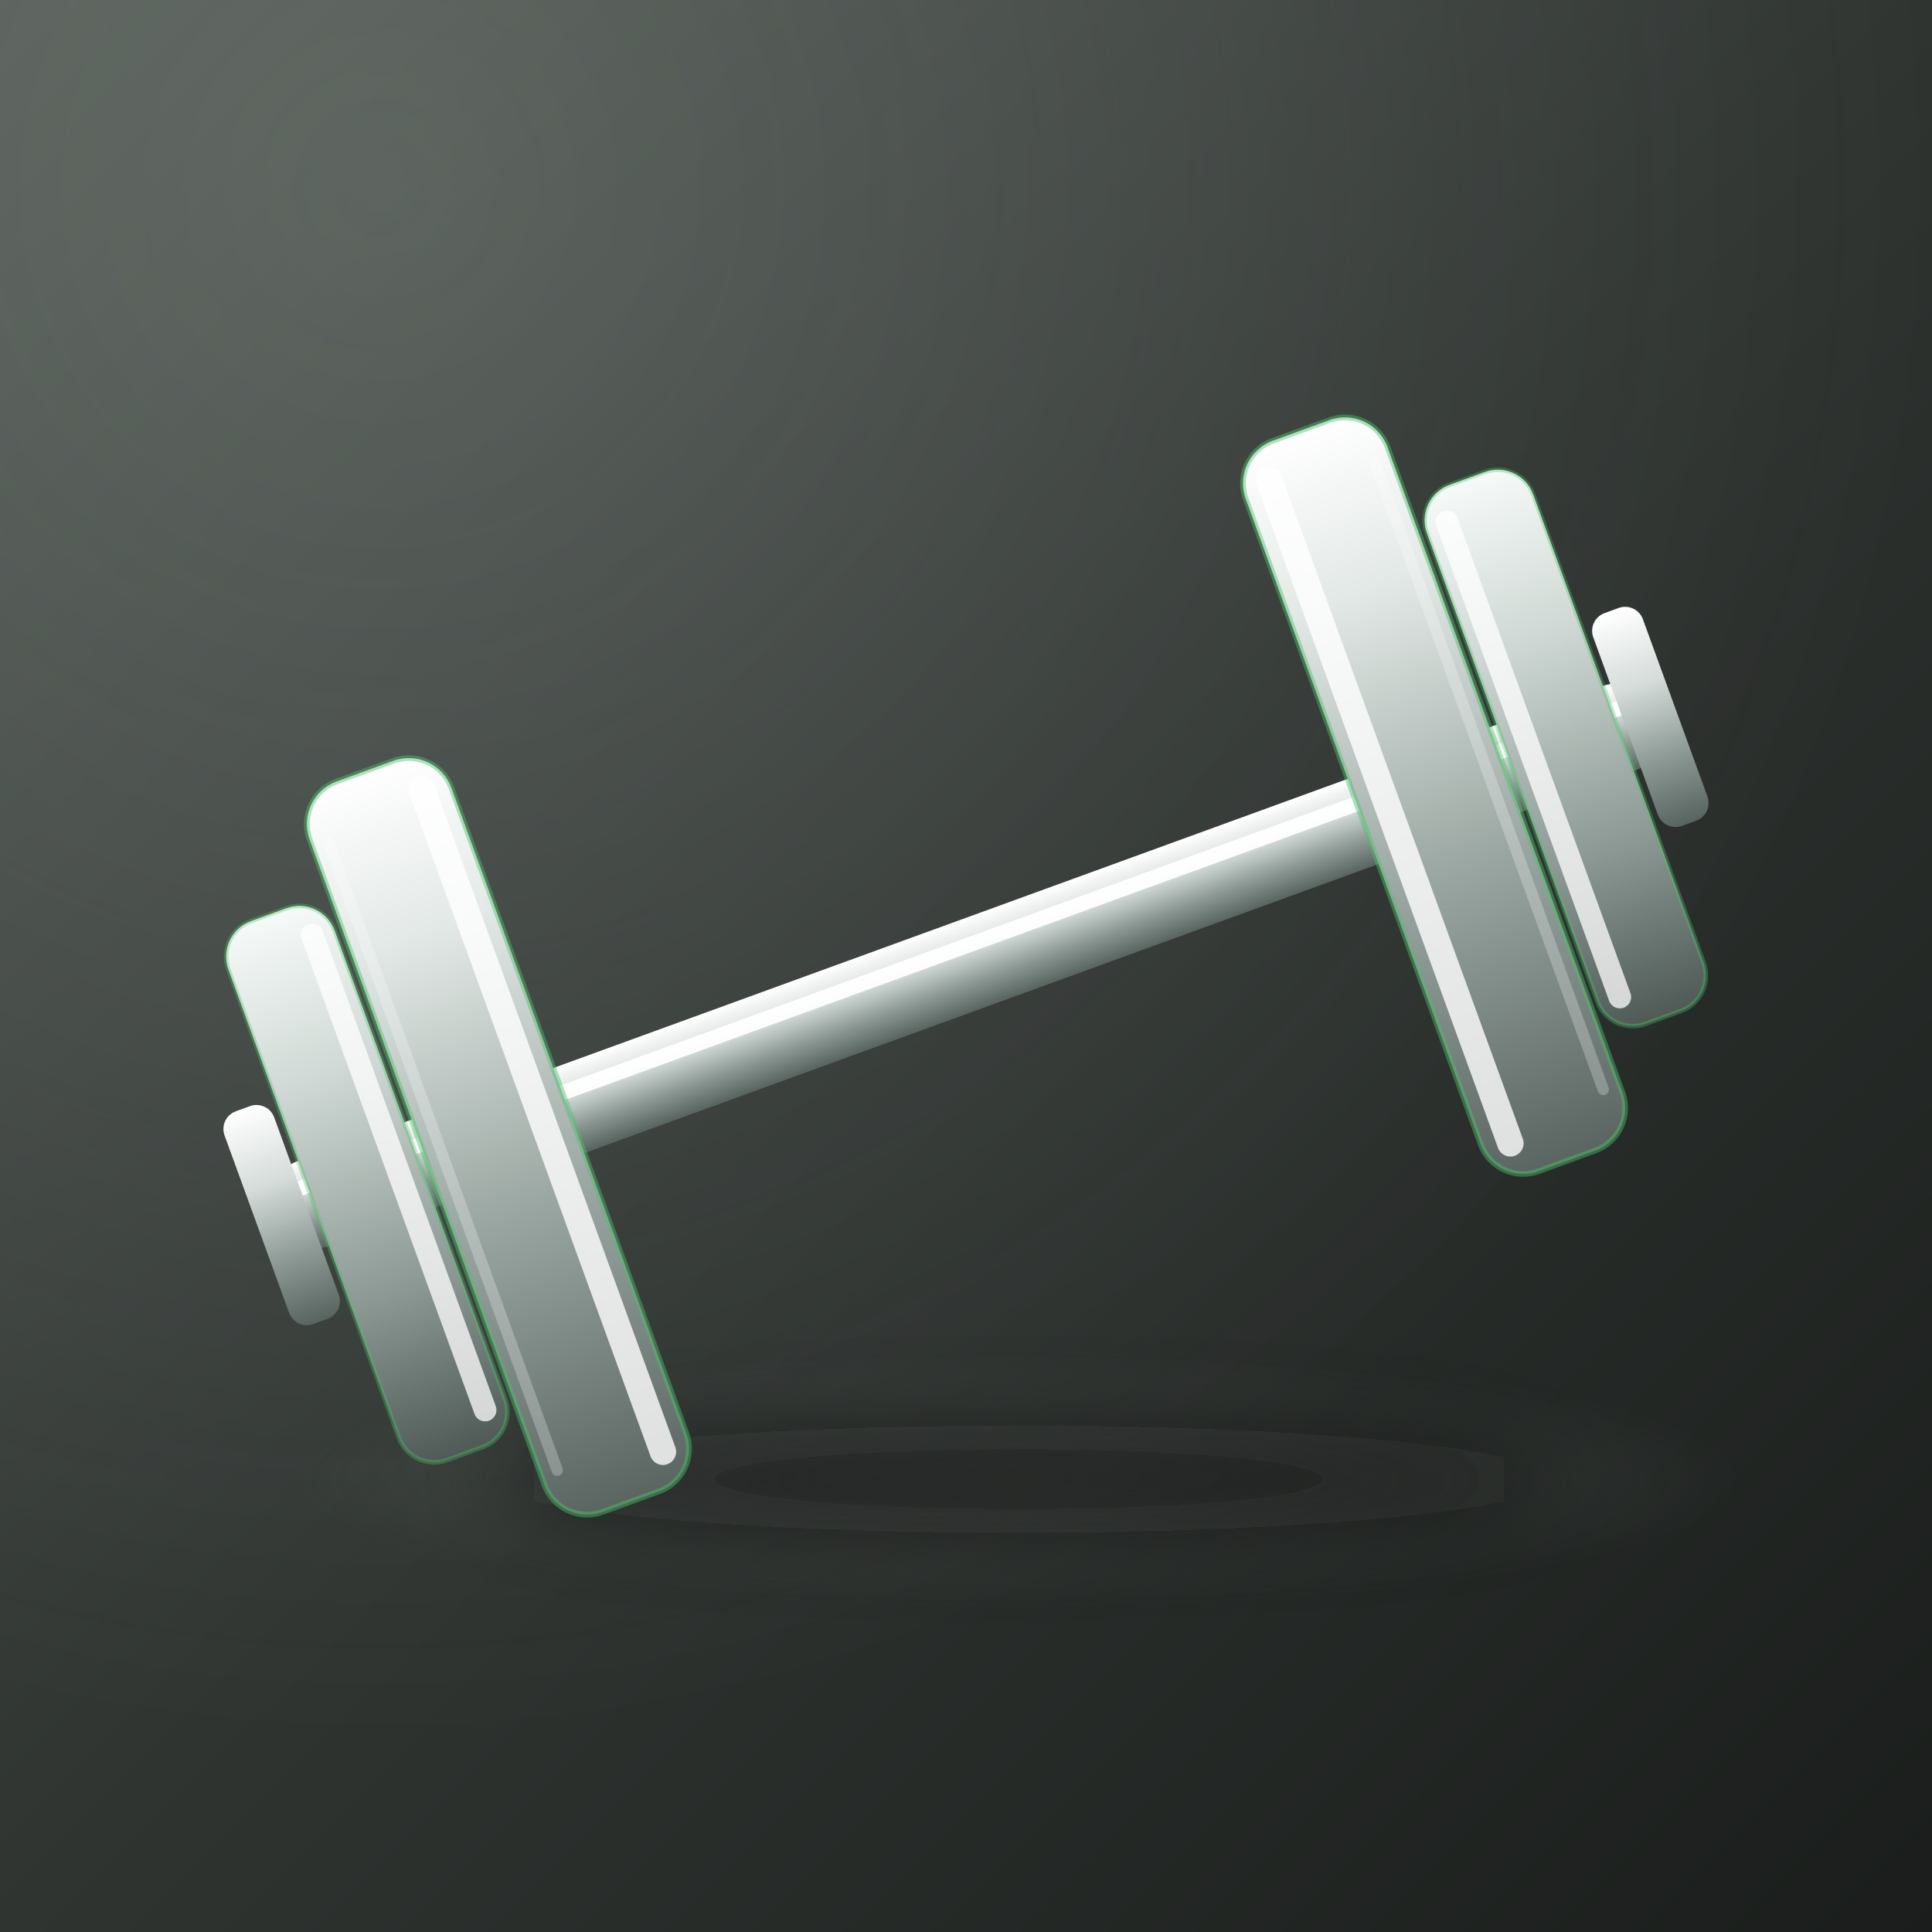
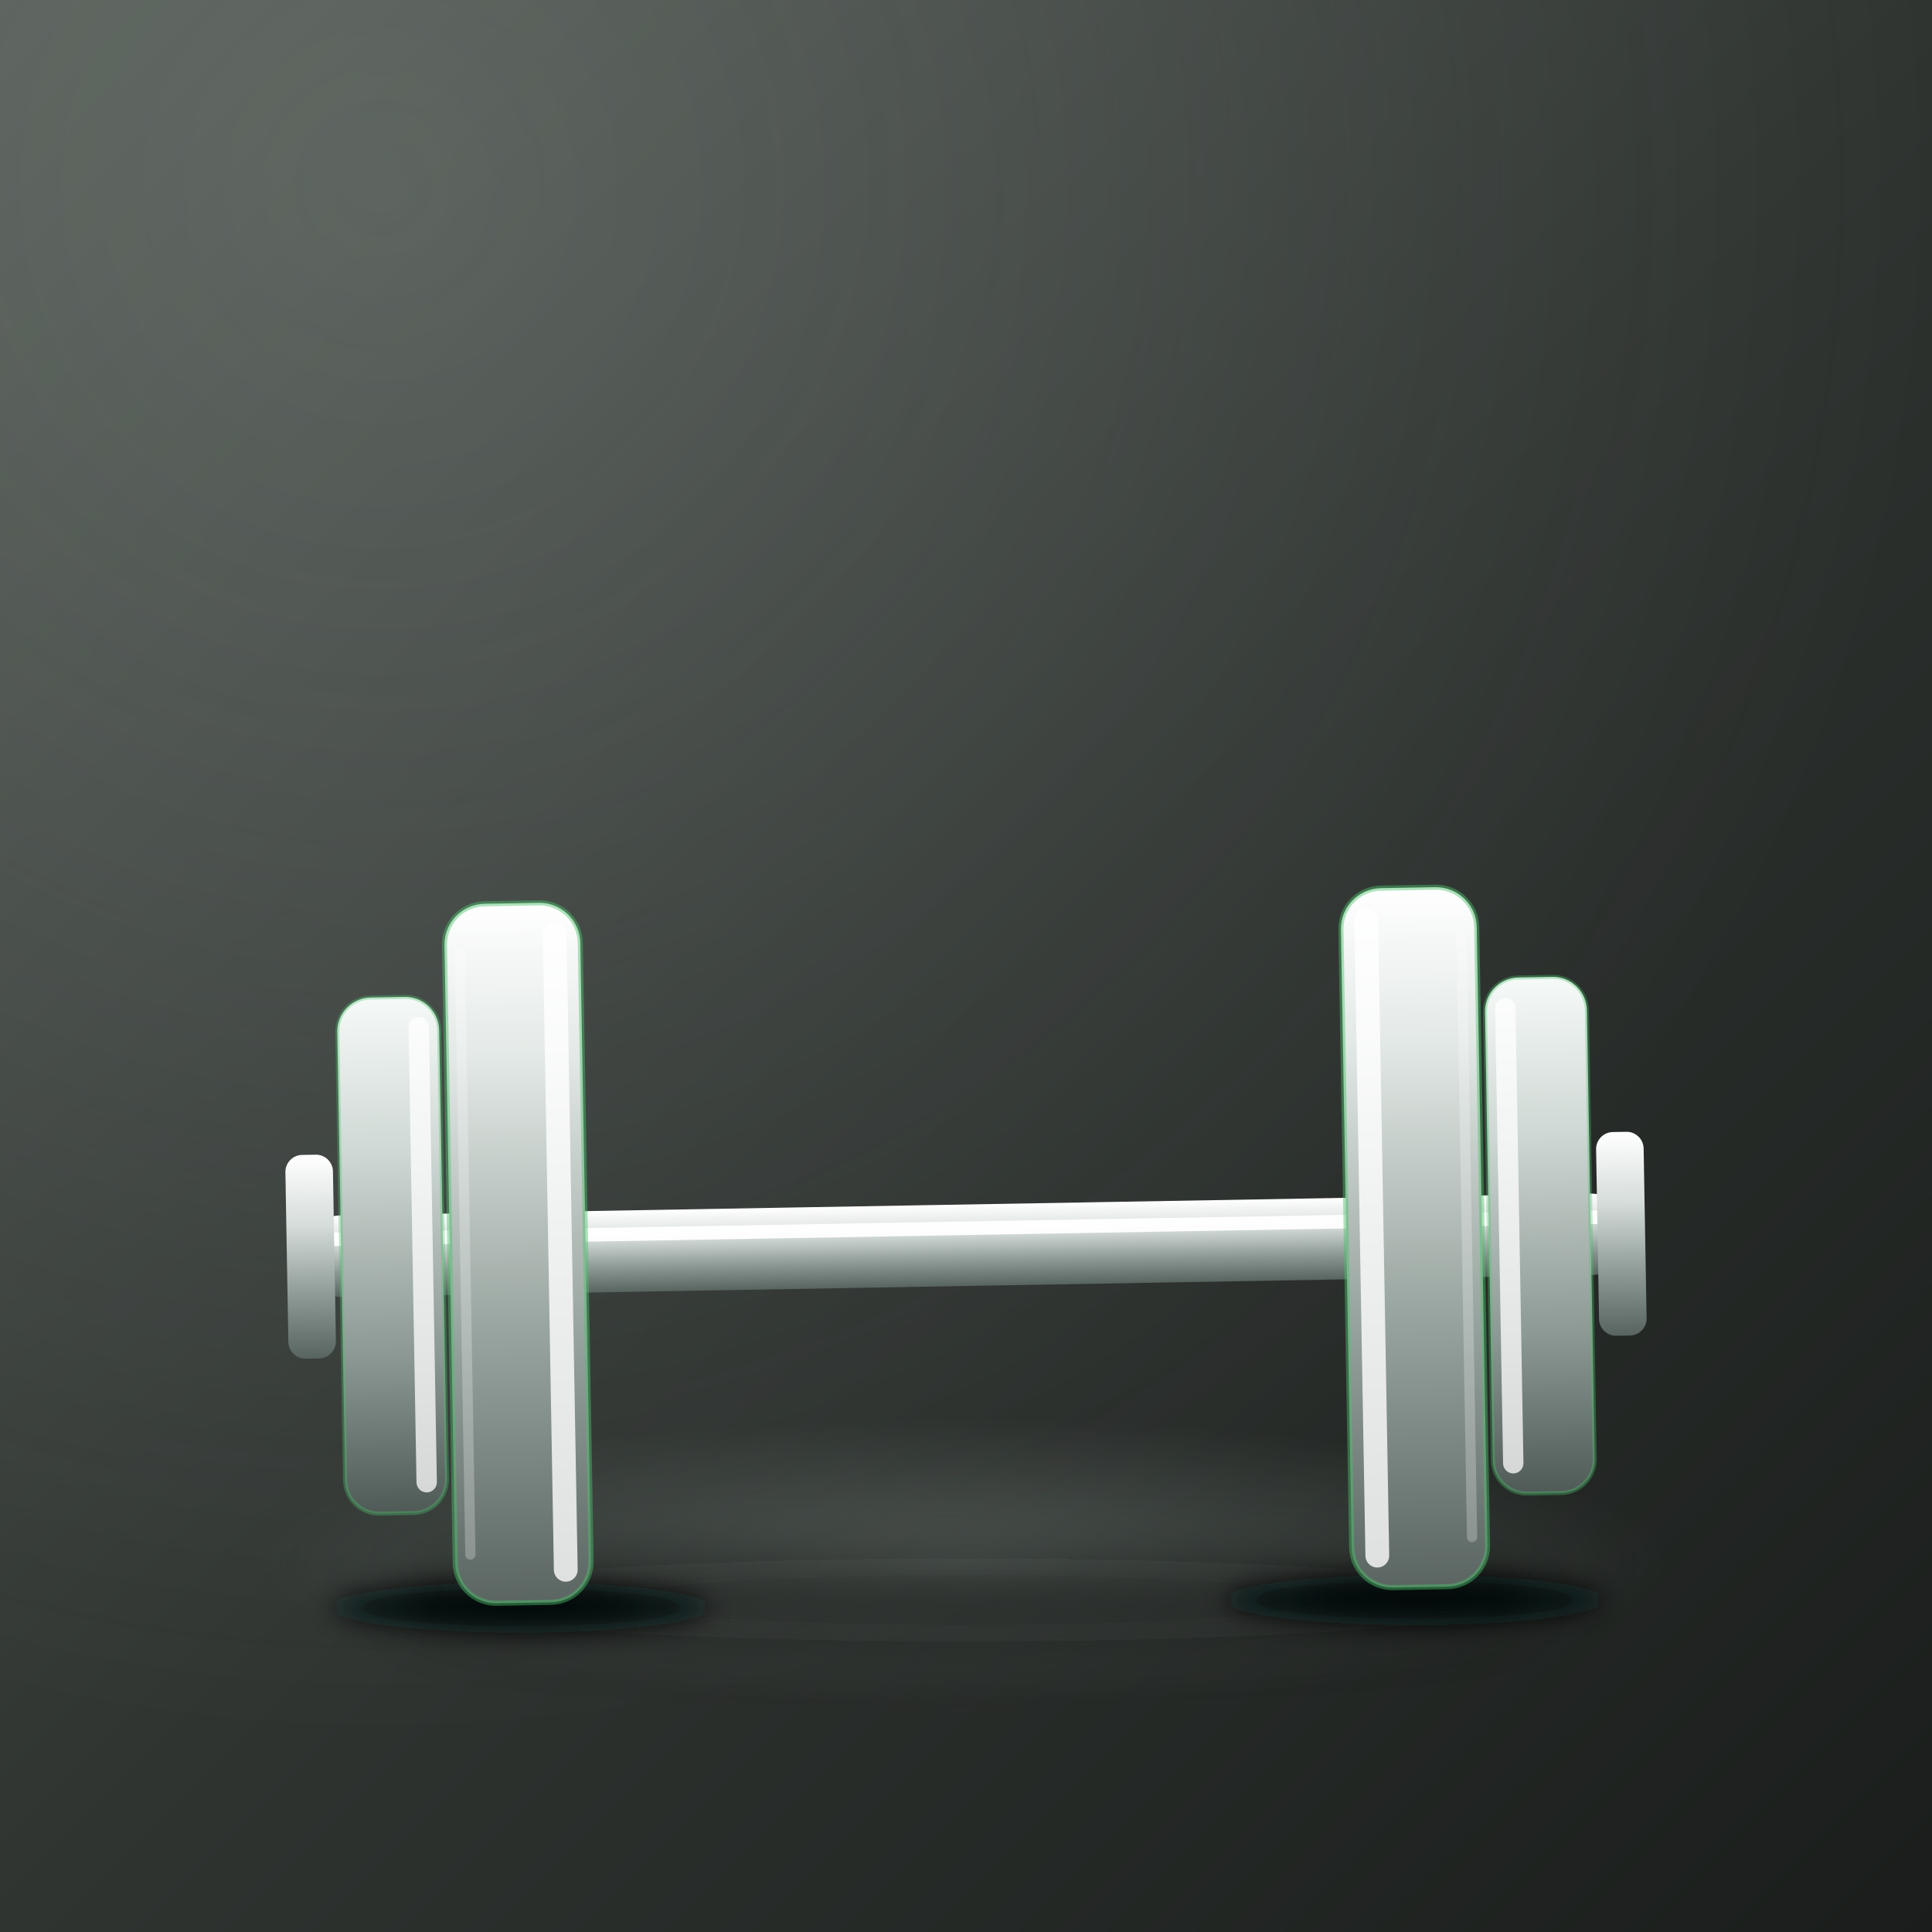
<svg xmlns="http://www.w3.org/2000/svg" viewBox="0 0 512 512">
  <defs>
    <linearGradient id="bg" x1="0" y1="0" x2="1" y2="1">
      <stop offset="0" stop-color="#4d544f" />
      <stop offset="0.5" stop-color="#2f3431" />
      <stop offset="1" stop-color="#1a1d1b" />
    </linearGradient>
    <radialGradient id="glow" cx="0.2" cy="0.1" r="0.8">
      <stop offset="0" stop-color="#e8f0ea" stop-opacity="0.16" />
      <stop offset="1" stop-color="#e8f0ea" stop-opacity="0" />
    </radialGradient>
    <radialGradient id="floor" cx="0.5" cy="0.5" r="0.5">
      <stop offset="0" stop-color="#6a726c" stop-opacity="0.45" />
      <stop offset="1" stop-color="#6a726c" stop-opacity="0" />
    </radialGradient>
    <linearGradient id="plate" x1="0" y1="0" x2="0" y2="1">
      <stop offset="0" stop-color="#ffffff" />
      <stop offset="0.22" stop-color="#e3e9e6" />
      <stop offset="0.6" stop-color="#9aa6a1" />
      <stop offset="1" stop-color="#5a6561" />
    </linearGradient>
    <linearGradient id="plate2" x1="0" y1="0" x2="0" y2="1">
      <stop offset="0" stop-color="#f6faf8" />
      <stop offset="0.3" stop-color="#cfd8d4" />
      <stop offset="0.7" stop-color="#8a9792" />
      <stop offset="1" stop-color="#4f5a56" />
    </linearGradient>
    <linearGradient id="steel" x1="0" y1="0" x2="0" y2="1">
      <stop offset="0" stop-color="#ffffff" />
      <stop offset="0.35" stop-color="#d5dcd9" />
      <stop offset="0.7" stop-color="#8b9893" />
      <stop offset="1" stop-color="#58645f" />
    </linearGradient>
+     <radialGradient id="sheen" cx="0.5" cy="0.5" r="0.5">
+       <stop offset="0" stop-color="#9fb0a6" stop-opacity="0.34" />
+       <stop offset="0.6" stop-color="#9fb0a6" stop-opacity="0.12" />
+       <stop offset="1" stop-color="#9fb0a6" stop-opacity="0" />
+     </radialGradient>
+     <filter id="blur2" x="-50%" y="-200%" width="200%" height="500%">
+       <feGaussianBlur stdDeviation="3.5" />
+     </filter>
    <filter id="blur" x="-30%" y="-100%" width="160%" height="300%">
-       <feGaussianBlur stdDeviation="12" />
+       <feGaussianBlur stdDeviation="9" />
    </filter>
    <g id="side">
      <rect x="112" y="-103" width="40" height="206" rx="12" fill="url(#plate)" stroke="#4cc26b" stroke-opacity="0.45" stroke-width="1.5" />
      <rect x="116" y="-97" width="7" height="194" rx="3.5" fill="#fff" opacity="0.8" />
      <rect x="146" y="-90" width="3" height="180" rx="1.5" fill="#fff" opacity="0.25" />
      <rect x="154" y="-76" width="30" height="152" rx="10" fill="url(#plate2)" stroke="#4cc26b" stroke-opacity="0.35" stroke-width="1.2" />
      <rect x="157" y="-70" width="6" height="140" rx="3" fill="#fff" opacity="0.75" />
      <rect x="186" y="-30" width="14" height="60" rx="5" fill="url(#steel)" />
    </g>
  </defs>
  <rect width="512" height="512" fill="url(#bg)" />
  <rect width="512" height="512" fill="url(#glow)" />
-   <ellipse cx="270" cy="392" rx="190" ry="34" fill="url(#floor)" />
-   <ellipse cx="270" cy="392" rx="140" ry="14" fill="#0c0e0d" opacity="0.7" filter="url(#blur)" />
-   <g transform="translate(256 256) rotate(-20)">
+   <ellipse cx="256" cy="414" rx="185" ry="38" fill="url(#sheen)" />
+   <ellipse cx="256" cy="424" rx="150" ry="11" fill="#07090a" opacity="0.5" filter="url(#blur)" />
+   <ellipse cx="138" cy="426" rx="50" ry="6.5" fill="#050707" opacity="0.9" filter="url(#blur2)" />
+   <ellipse cx="375" cy="424" rx="50" ry="6.5" fill="#050707" opacity="0.9" filter="url(#blur2)" />
+   <ellipse cx="138" cy="425" rx="30" ry="2.4" fill="#000" opacity="0.8" filter="url(#blur2)" />
+   <ellipse cx="375" cy="423" rx="30" ry="2.4" fill="#000" opacity="0.8" filter="url(#blur2)" />
+   <g transform="translate(256 330) rotate(-1) scale(0.9)">
    <rect x="-196" y="-12" width="392" height="24" rx="12" fill="url(#steel)" />
    <rect x="-196" y="-7" width="392" height="4" rx="1.5" fill="#fff" opacity="0.95" />
    <use href="#side" />
    <use href="#side" transform="scale(-1 1)" />
  </g>
</svg>
